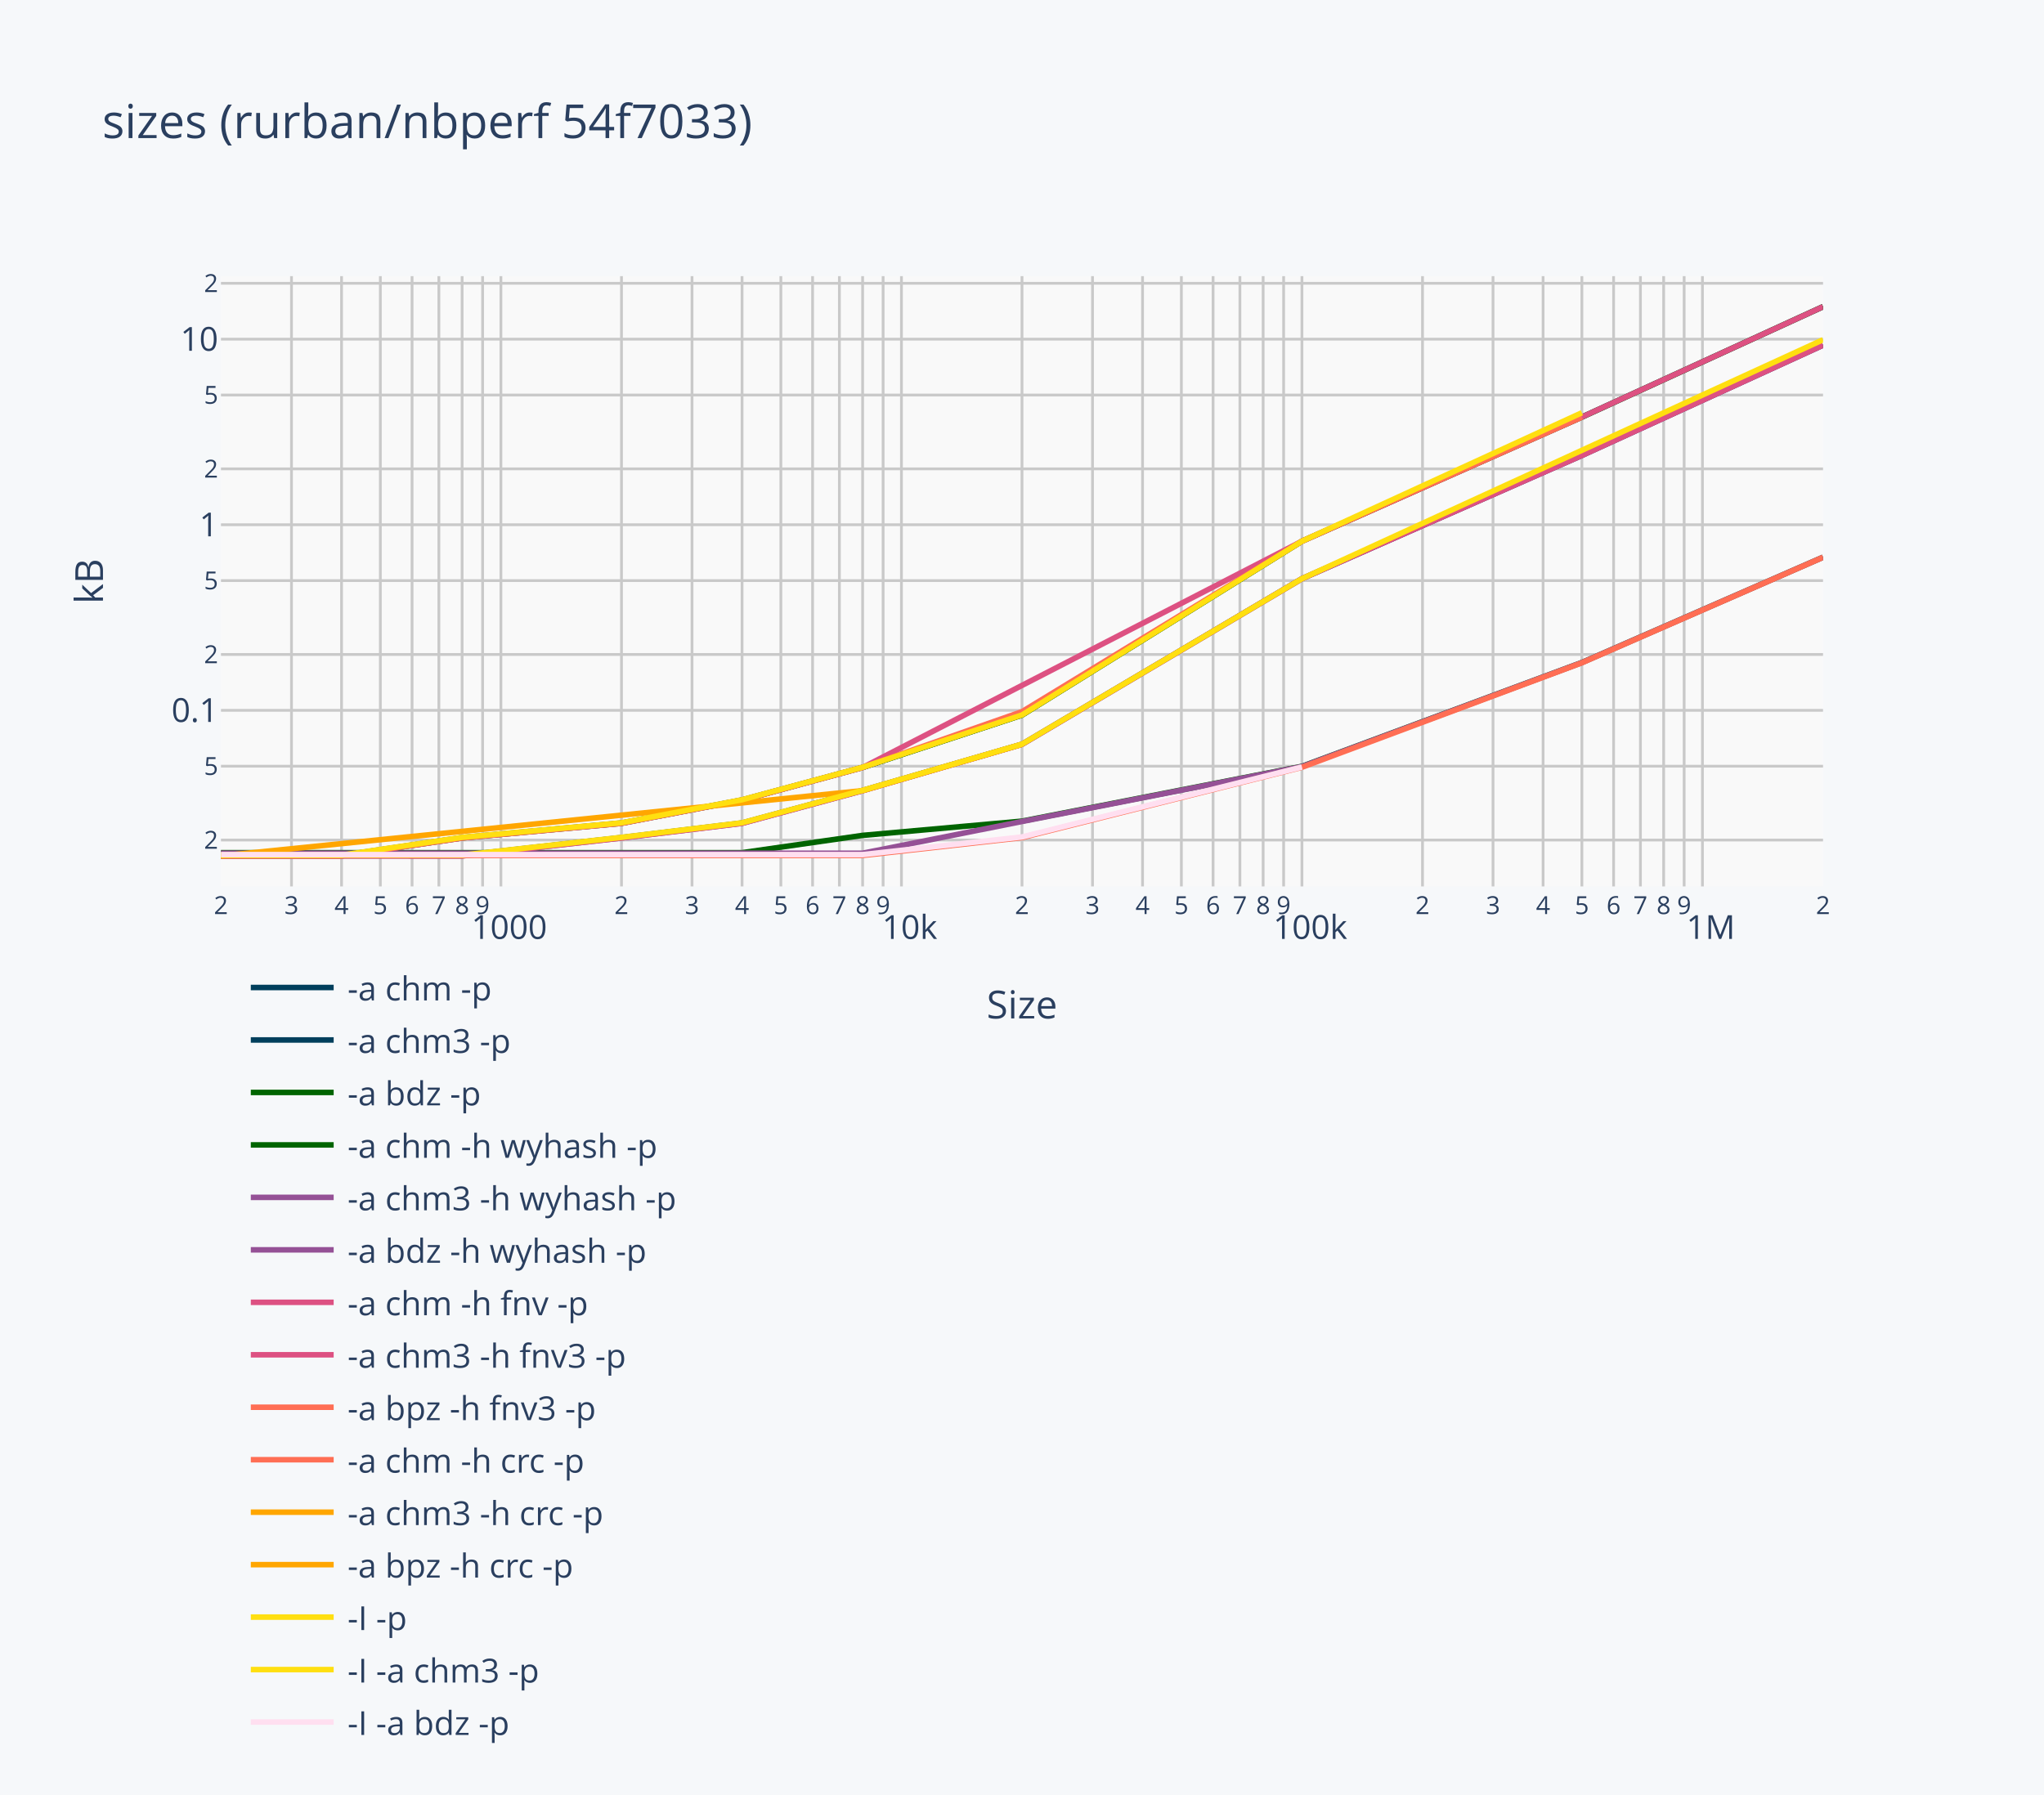
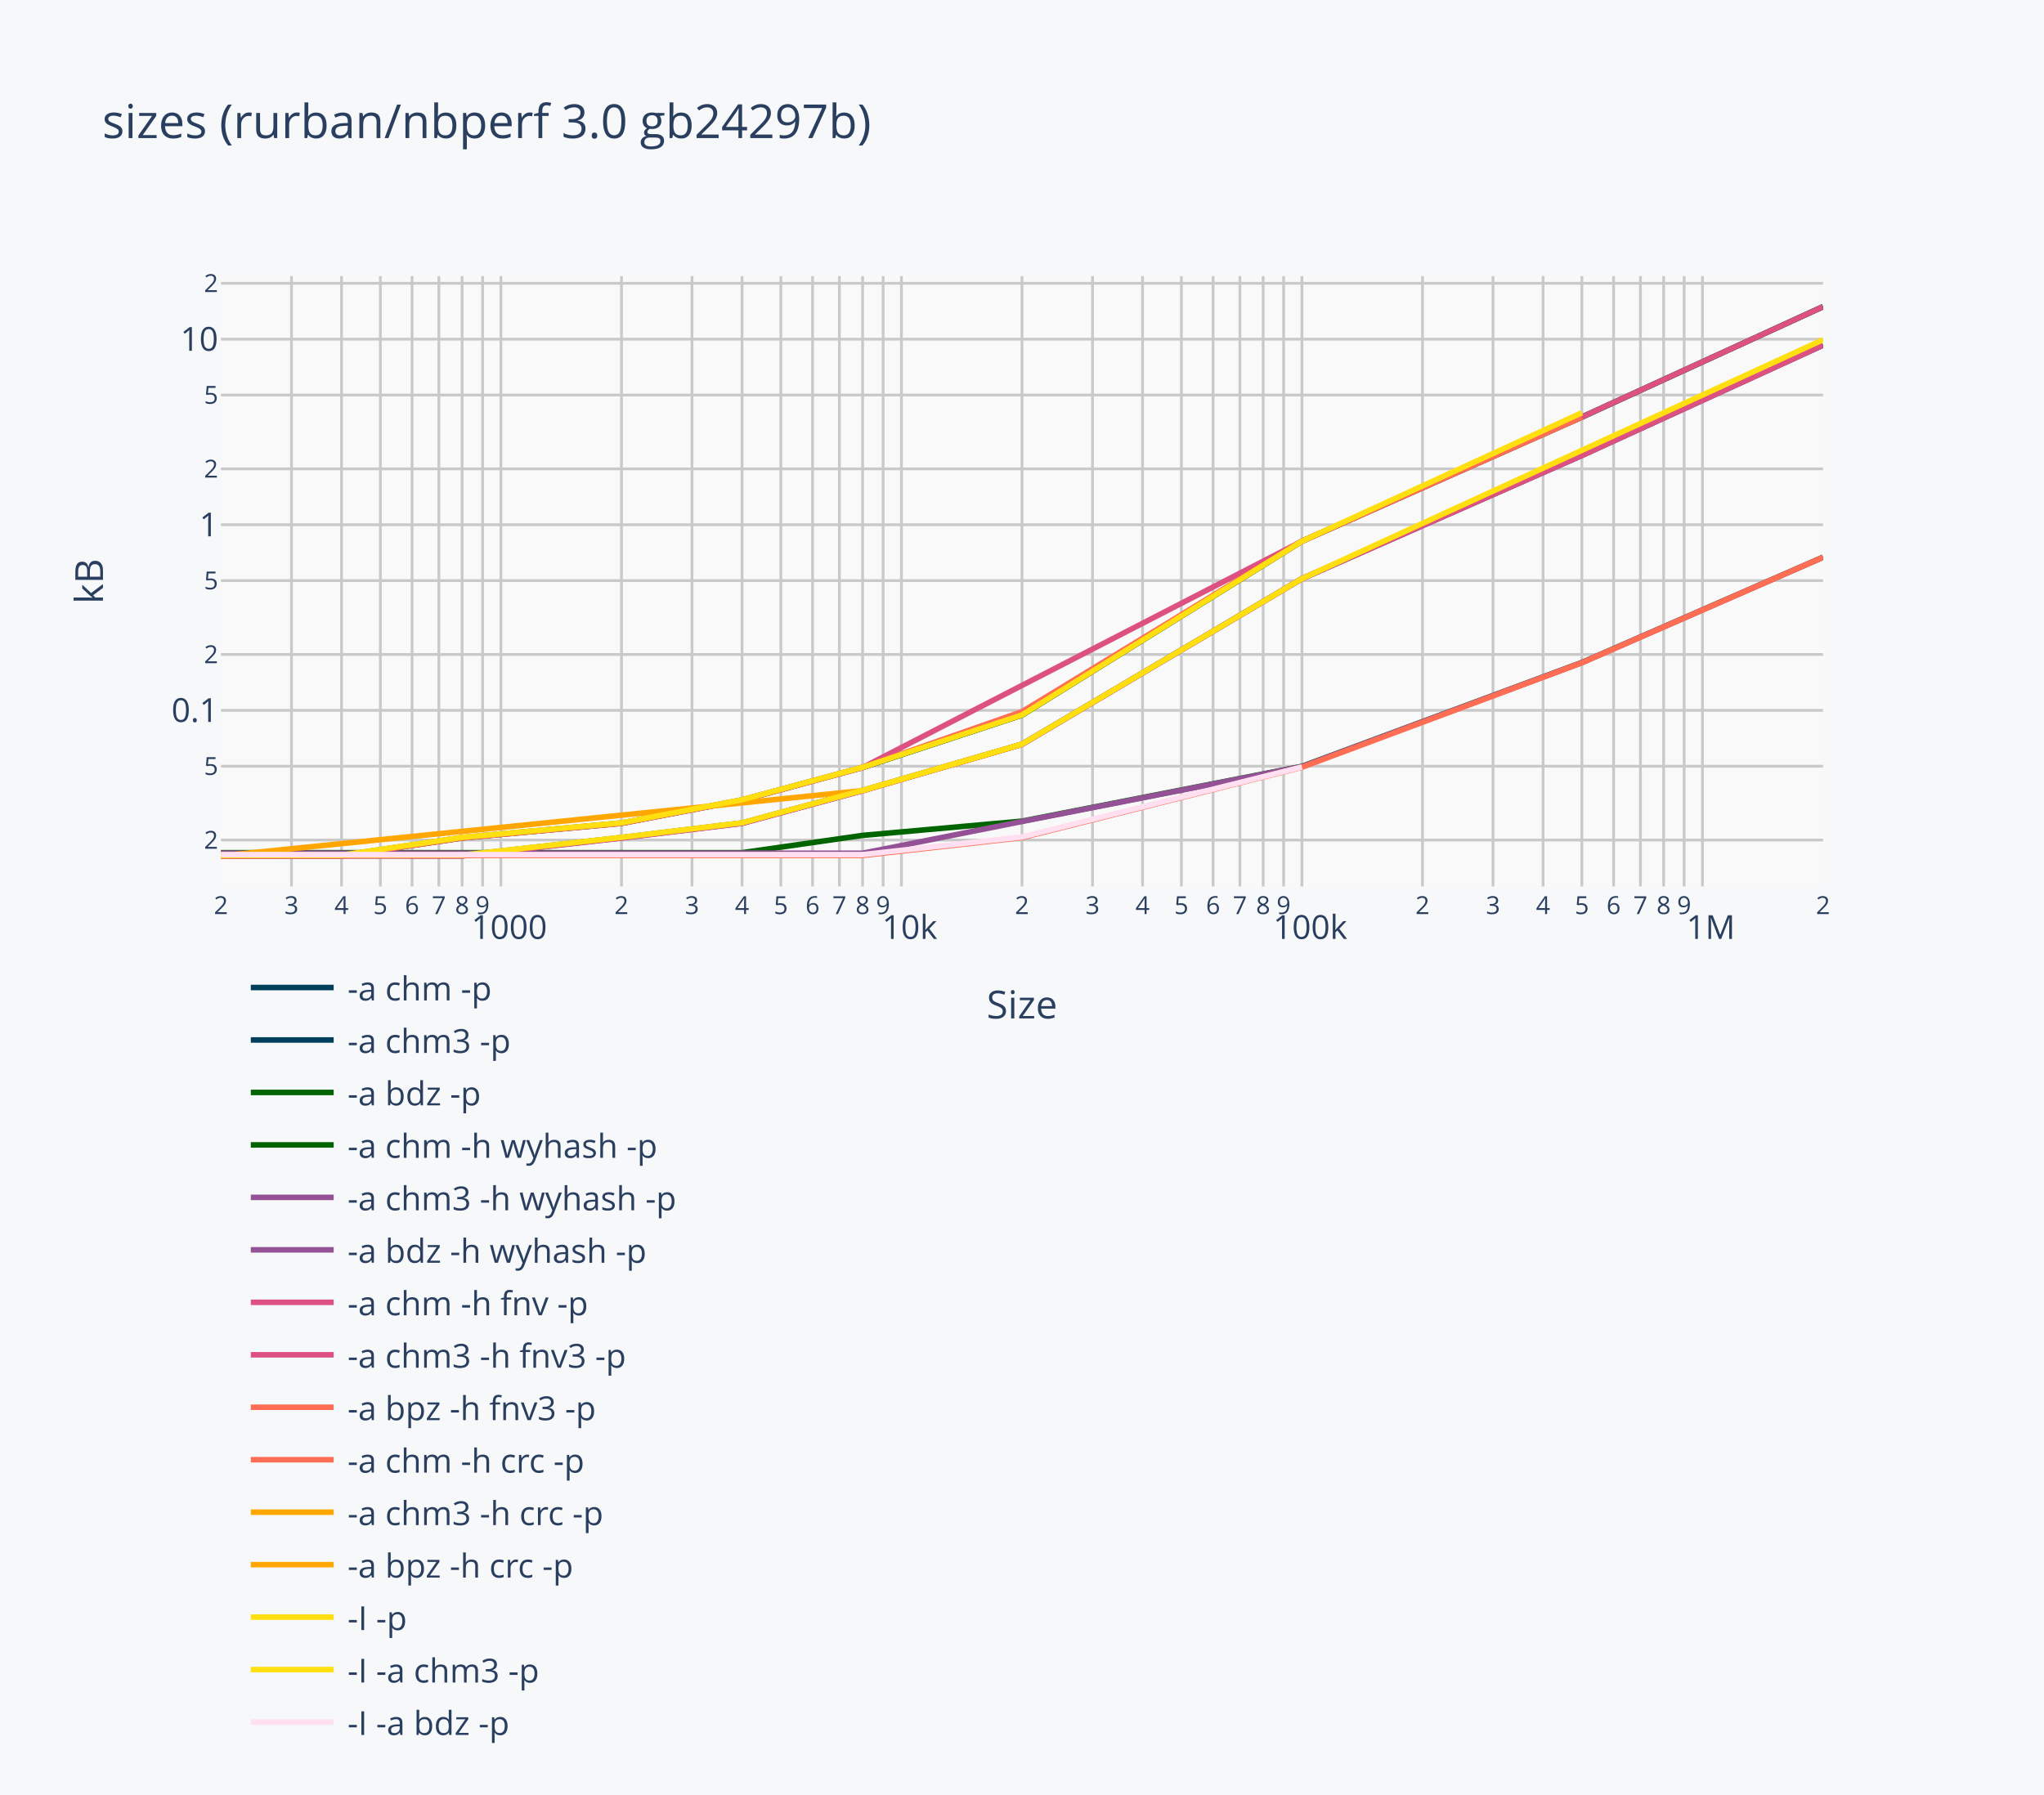
<svg xmlns="http://www.w3.org/2000/svg" class="main-svg" width="740" height="650" style="" viewBox="0 0 740 650">
  <rect x="0" y="0" width="740" height="650" style="fill: rgb(246, 248, 250); fill-opacity: 1;" />
-   <defs id="defs-1f89d2">
+   <defs id="defs-fa2afa">
    <g class="clips">
-       <clipPath id="clip1f89d2xyplot" class="plotclip">
+       <clipPath id="clipfa2afaxyplot" class="plotclip">
        <rect width="580" height="221" />
      </clipPath>
-       <clipPath class="axesclip" id="clip1f89d2x">
+       <clipPath class="axesclip" id="clipfa2afax">
        <rect x="80" y="0" width="580" height="650" />
      </clipPath>
-       <clipPath class="axesclip" id="clip1f89d2y">
+       <clipPath class="axesclip" id="clipfa2afay">
        <rect x="0" y="100" width="740" height="221" />
      </clipPath>
-       <clipPath class="axesclip" id="clip1f89d2xy">
+       <clipPath class="axesclip" id="clipfa2afaxy">
        <rect x="80" y="100" width="580" height="221" />
      </clipPath>
    </g>
    <g class="gradients" />
    <g class="patterns" />
  </defs>
  <g class="bglayer">
    <rect class="bg" x="80" y="100" width="580" height="221" style="fill: rgb(249, 249, 249); fill-opacity: 1; stroke-width: 0;" />
  </g>
  <g class="layer-below">
    <g class="imagelayer" />
    <g class="shapelayer" />
  </g>
  <g class="cartesianlayer">
    <g class="subplot xy">
      <g class="layer-subplot">
        <g class="shapelayer" />
        <g class="imagelayer" />
      </g>
      <g class="minor-gridlayer">
        <g class="x" />
        <g class="y" />
      </g>
      <g class="gridlayer">
        <g class="x">
          <path class="xgrid crisp" transform="translate(105.53,0)" d="M0,100v221" style="stroke: rgb(201, 201, 201); stroke-opacity: 1; stroke-width: 1px;" />
          <path class="xgrid crisp" transform="translate(123.65,0)" d="M0,100v221" style="stroke: rgb(201, 201, 201); stroke-opacity: 1; stroke-width: 1px;" />
          <path class="xgrid crisp" transform="translate(137.7,0)" d="M0,100v221" style="stroke: rgb(201, 201, 201); stroke-opacity: 1; stroke-width: 1px;" />
          <path class="xgrid crisp" transform="translate(149.18,0)" d="M0,100v221" style="stroke: rgb(201, 201, 201); stroke-opacity: 1; stroke-width: 1px;" />
          <path class="xgrid crisp" transform="translate(158.89,0)" d="M0,100v221" style="stroke: rgb(201, 201, 201); stroke-opacity: 1; stroke-width: 1px;" />
          <path class="xgrid crisp" transform="translate(167.3,0)" d="M0,100v221" style="stroke: rgb(201, 201, 201); stroke-opacity: 1; stroke-width: 1px;" />
          <path class="xgrid crisp" transform="translate(174.72,0)" d="M0,100v221" style="stroke: rgb(201, 201, 201); stroke-opacity: 1; stroke-width: 1px;" />
          <path class="xgrid crisp" transform="translate(181.35,0)" d="M0,100v221" style="stroke: rgb(201, 201, 201); stroke-opacity: 1; stroke-width: 1px;" />
          <path class="xgrid crisp" transform="translate(225,0)" d="M0,100v221" style="stroke: rgb(201, 201, 201); stroke-opacity: 1; stroke-width: 1px;" />
          <path class="xgrid crisp" transform="translate(250.53,0)" d="M0,100v221" style="stroke: rgb(201, 201, 201); stroke-opacity: 1; stroke-width: 1px;" />
          <path class="xgrid crisp" transform="translate(268.65,0)" d="M0,100v221" style="stroke: rgb(201, 201, 201); stroke-opacity: 1; stroke-width: 1px;" />
          <path class="xgrid crisp" transform="translate(282.7,0)" d="M0,100v221" style="stroke: rgb(201, 201, 201); stroke-opacity: 1; stroke-width: 1px;" />
          <path class="xgrid crisp" transform="translate(294.18,0)" d="M0,100v221" style="stroke: rgb(201, 201, 201); stroke-opacity: 1; stroke-width: 1px;" />
          <path class="xgrid crisp" transform="translate(303.89,0)" d="M0,100v221" style="stroke: rgb(201, 201, 201); stroke-opacity: 1; stroke-width: 1px;" />
          <path class="xgrid crisp" transform="translate(312.3,0)" d="M0,100v221" style="stroke: rgb(201, 201, 201); stroke-opacity: 1; stroke-width: 1px;" />
          <path class="xgrid crisp" transform="translate(319.72,0)" d="M0,100v221" style="stroke: rgb(201, 201, 201); stroke-opacity: 1; stroke-width: 1px;" />
          <path class="xgrid crisp" transform="translate(326.35,0)" d="M0,100v221" style="stroke: rgb(201, 201, 201); stroke-opacity: 1; stroke-width: 1px;" />
          <path class="xgrid crisp" transform="translate(370,0)" d="M0,100v221" style="stroke: rgb(201, 201, 201); stroke-opacity: 1; stroke-width: 1px;" />
          <path class="xgrid crisp" transform="translate(395.53,0)" d="M0,100v221" style="stroke: rgb(201, 201, 201); stroke-opacity: 1; stroke-width: 1px;" />
          <path class="xgrid crisp" transform="translate(413.65,0)" d="M0,100v221" style="stroke: rgb(201, 201, 201); stroke-opacity: 1; stroke-width: 1px;" />
          <path class="xgrid crisp" transform="translate(427.7,0)" d="M0,100v221" style="stroke: rgb(201, 201, 201); stroke-opacity: 1; stroke-width: 1px;" />
          <path class="xgrid crisp" transform="translate(439.18,0)" d="M0,100v221" style="stroke: rgb(201, 201, 201); stroke-opacity: 1; stroke-width: 1px;" />
          <path class="xgrid crisp" transform="translate(448.89,0)" d="M0,100v221" style="stroke: rgb(201, 201, 201); stroke-opacity: 1; stroke-width: 1px;" />
          <path class="xgrid crisp" transform="translate(457.3,0)" d="M0,100v221" style="stroke: rgb(201, 201, 201); stroke-opacity: 1; stroke-width: 1px;" />
          <path class="xgrid crisp" transform="translate(464.72,0)" d="M0,100v221" style="stroke: rgb(201, 201, 201); stroke-opacity: 1; stroke-width: 1px;" />
          <path class="xgrid crisp" transform="translate(471.35,0)" d="M0,100v221" style="stroke: rgb(201, 201, 201); stroke-opacity: 1; stroke-width: 1px;" />
          <path class="xgrid crisp" transform="translate(515,0)" d="M0,100v221" style="stroke: rgb(201, 201, 201); stroke-opacity: 1; stroke-width: 1px;" />
          <path class="xgrid crisp" transform="translate(540.53,0)" d="M0,100v221" style="stroke: rgb(201, 201, 201); stroke-opacity: 1; stroke-width: 1px;" />
          <path class="xgrid crisp" transform="translate(558.65,0)" d="M0,100v221" style="stroke: rgb(201, 201, 201); stroke-opacity: 1; stroke-width: 1px;" />
          <path class="xgrid crisp" transform="translate(572.7,0)" d="M0,100v221" style="stroke: rgb(201, 201, 201); stroke-opacity: 1; stroke-width: 1px;" />
          <path class="xgrid crisp" transform="translate(584.18,0)" d="M0,100v221" style="stroke: rgb(201, 201, 201); stroke-opacity: 1; stroke-width: 1px;" />
          <path class="xgrid crisp" transform="translate(593.89,0)" d="M0,100v221" style="stroke: rgb(201, 201, 201); stroke-opacity: 1; stroke-width: 1px;" />
          <path class="xgrid crisp" transform="translate(602.3,0)" d="M0,100v221" style="stroke: rgb(201, 201, 201); stroke-opacity: 1; stroke-width: 1px;" />
          <path class="xgrid crisp" transform="translate(609.72,0)" d="M0,100v221" style="stroke: rgb(201, 201, 201); stroke-opacity: 1; stroke-width: 1px;" />
          <path class="xgrid crisp" transform="translate(616.35,0)" d="M0,100v221" style="stroke: rgb(201, 201, 201); stroke-opacity: 1; stroke-width: 1px;" />
        </g>
        <g class="y">
          <path class="ygrid crisp" transform="translate(0,304.2)" d="M80,0h580" style="stroke: rgb(201, 201, 201); stroke-opacity: 1; stroke-width: 1px;" />
          <path class="ygrid crisp" transform="translate(0,277.46)" d="M80,0h580" style="stroke: rgb(201, 201, 201); stroke-opacity: 1; stroke-width: 1px;" />
          <path class="ygrid crisp" transform="translate(0,257.23)" d="M80,0h580" style="stroke: rgb(201, 201, 201); stroke-opacity: 1; stroke-width: 1px;" />
          <path class="ygrid crisp" transform="translate(0,237)" d="M80,0h580" style="stroke: rgb(201, 201, 201); stroke-opacity: 1; stroke-width: 1px;" />
          <path class="ygrid crisp" transform="translate(0,210.25)" d="M80,0h580" style="stroke: rgb(201, 201, 201); stroke-opacity: 1; stroke-width: 1px;" />
          <path class="ygrid crisp" transform="translate(0,190.02)" d="M80,0h580" style="stroke: rgb(201, 201, 201); stroke-opacity: 1; stroke-width: 1px;" />
          <path class="ygrid crisp" transform="translate(0,169.79)" d="M80,0h580" style="stroke: rgb(201, 201, 201); stroke-opacity: 1; stroke-width: 1px;" />
          <path class="ygrid crisp" transform="translate(0,143.05)" d="M80,0h580" style="stroke: rgb(201, 201, 201); stroke-opacity: 1; stroke-width: 1px;" />
          <path class="ygrid crisp" transform="translate(0,122.82)" d="M80,0h580" style="stroke: rgb(201, 201, 201); stroke-opacity: 1; stroke-width: 1px;" />
          <path class="ygrid crisp" transform="translate(0,102.59)" d="M80,0h580" style="stroke: rgb(201, 201, 201); stroke-opacity: 1; stroke-width: 1px;" />
        </g>
      </g>
      <g class="zerolinelayer" />
      <path class="xlines-below" />
      <path class="ylines-below" />
      <g class="overlines-below" />
      <g class="xaxislayer-below" />
      <g class="yaxislayer-below" />
      <g class="overaxes-below" />
-       <g class="plot" transform="translate(80,100)" clip-path="url(#clip1f89d2xyplot)">
+       <g class="plot" transform="translate(80,100)" clip-path="url(#clipfa2afaxyplot)">
        <g class="scatterlayer mlayer">
-           <g class="trace scatter trace8a7c99" style="stroke-miterlimit: 2; opacity: 1;">
+           <g class="trace scatter tracedfbc2d" style="stroke-miterlimit: 2; opacity: 1;">
            <g class="fills" />
            <g class="errorbars" />
            <g class="lines">
              <path class="js-line" d="M0,209.77L43.65,209.77L87.3,203.3L145,198.01L188.65,189.66L232.3,177.87L290,158.92L391.35,95.98L492.7,51.02L580,11.06" style="vector-effect: non-scaling-stroke; fill: none; stroke: rgb(0, 63, 92); stroke-opacity: 1; stroke-width: 2px; opacity: 1;" />
            </g>
            <g class="points" />
            <g class="text" />
          </g>
-           <g class="trace scatter trace278787" style="stroke-miterlimit: 2; opacity: 1;">
+           <g class="trace scatter trace2e93cf" style="stroke-miterlimit: 2; opacity: 1;">
            <g class="fills" />
            <g class="errorbars" />
            <g class="lines">
              <path class="js-line" d="M0,209.75L87.3,209.75L145,203.29L188.65,198.01L232.3,186.23L290,169.49L391.35,109.55L492.7,64.92L580,24.98" style="vector-effect: non-scaling-stroke; fill: none; stroke: rgb(0, 63, 92); stroke-opacity: 1; stroke-width: 2px; opacity: 1;" />
            </g>
            <g class="points" />
            <g class="text" />
          </g>
-           <g class="trace scatter trace02f737" style="stroke-miterlimit: 2; opacity: 1;">
+           <g class="trace scatter trace9381ac" style="stroke-miterlimit: 2; opacity: 1;">
            <g class="fills" />
            <g class="errorbars" />
            <g class="lines">
              <path class="js-line" d="M0,208.78L188.65,208.78L232.3,202.51L290,197.35L391.35,177.51L492.7,139.91L580,101.78" style="vector-effect: non-scaling-stroke; fill: none; stroke: rgb(0, 100, 0); stroke-opacity: 1; stroke-width: 2px; opacity: 1;" />
            </g>
            <g class="points" />
            <g class="text" />
          </g>
-           <g class="trace scatter tracec1e7f3" style="stroke-miterlimit: 2; opacity: 1;">
+           <g class="trace scatter trace7bec4c" style="stroke-miterlimit: 2; opacity: 1;">
            <g class="fills" />
            <g class="errorbars" />
            <g class="lines">
              <path class="js-line" d="M0,209.94L43.65,209.95L87.3,203.45L145,198.14L188.65,189.76L232.3,177.93L290,158.96L391.35,95.99L492.7,51.05L580,11.05" style="vector-effect: non-scaling-stroke; fill: none; stroke: rgb(0, 100, 0); stroke-opacity: 1; stroke-width: 2px; opacity: 1;" />
            </g>
            <g class="points" />
            <g class="text" />
          </g>
-           <g class="trace scatter trace466097" style="stroke-miterlimit: 2; opacity: 1;">
+           <g class="trace scatter trace48f3a8" style="stroke-miterlimit: 2; opacity: 1;">
            <g class="fills" />
            <g class="errorbars" />
            <g class="lines">
              <path class="js-line" d="M0,209.94L87.3,209.95L145,203.45L188.65,198.14L232.3,186.32L290,169.54L391.35,109.56L492.7,64.92L580,24.98" style="vector-effect: non-scaling-stroke; fill: none; stroke: rgb(149, 81, 150); stroke-opacity: 1; stroke-width: 2px; opacity: 1;" />
            </g>
            <g class="points" />
            <g class="text" />
          </g>
-           <g class="trace scatter trace8403a3" style="stroke-miterlimit: 2; opacity: 1;">
+           <g class="trace scatter traceb28327" style="stroke-miterlimit: 2; opacity: 1;">
            <g class="fills" />
            <g class="errorbars" />
            <g class="lines">
              <path class="js-line" d="M0,208.96L232.3,208.97L290,197.48L391.35,177.58L492.7,139.93L580,101.79" style="vector-effect: non-scaling-stroke; fill: none; stroke: rgb(149, 81, 150); stroke-opacity: 1; stroke-width: 2px; opacity: 1;" />
            </g>
            <g class="points" />
            <g class="text" />
          </g>
-           <g class="trace scatter tracef477e6" style="stroke-miterlimit: 2; opacity: 1;">
+           <g class="trace scatter trace9c561f" style="stroke-miterlimit: 2; opacity: 1;">
            <g class="fills" />
            <g class="errorbars" />
            <g class="lines">
              <path class="js-line" d="M0,209.94L43.65,209.95L87.3,203.45L145,198.14L188.65,189.76L232.3,177.93L391.35,95.99L492.7,51.02L580,11.06" style="vector-effect: non-scaling-stroke; fill: none; stroke: rgb(221, 81, 130); stroke-opacity: 1; stroke-width: 2px; opacity: 1;" />
            </g>
            <g class="points" />
            <g class="text" />
          </g>
-           <g class="trace scatter trace610593" style="stroke-miterlimit: 2; opacity: 1;">
+           <g class="trace scatter traceb90c61" style="stroke-miterlimit: 2; opacity: 1;">
            <g class="fills" />
            <g class="errorbars" />
            <g class="lines">
              <path class="js-line" d="M0,209.94L87.3,209.95L145,203.45L188.65,198.14L232.3,186.32L290,169.54L391.35,109.56L492.7,64.92L580,24.98" style="vector-effect: non-scaling-stroke; fill: none; stroke: rgb(221, 81, 130); stroke-opacity: 1; stroke-width: 2px; opacity: 1;" />
            </g>
            <g class="points" />
            <g class="text" />
          </g>
-           <g class="trace scatter trace4cdbfb" style="stroke-miterlimit: 2; opacity: 1;">
+           <g class="trace scatter traced0227f" style="stroke-miterlimit: 2; opacity: 1;">
            <g class="fills" />
            <g class="errorbars" />
            <g class="lines">
              <path class="js-line" d="M0,209.77L232.3,209.78L290,203.32L391.35,177.85L492.7,140.01L580,101.81" style="vector-effect: non-scaling-stroke; fill: none; stroke: rgb(255, 110, 84); stroke-opacity: 1; stroke-width: 2px; opacity: 1;" />
            </g>
            <g class="points" />
            <g class="text" />
          </g>
-           <g class="trace scatter trace96bb5c" style="stroke-miterlimit: 2; opacity: 1;">
+           <g class="trace scatter traceaedf49" style="stroke-miterlimit: 2; opacity: 1;">
            <g class="fills" />
            <g class="errorbars" />
            <g class="lines">
              <path class="js-line" d="M0,209.94L43.65,209.89L87.3,203.41L145,198.1L188.65,189.73L232.3,177.91L290,157.71L391.35,95.99L492.7,51.05" style="vector-effect: non-scaling-stroke; fill: none; stroke: rgb(255, 110, 84); stroke-opacity: 1; stroke-width: 2px; opacity: 1;" />
            </g>
            <g class="points" />
            <g class="text" />
          </g>
-           <g class="trace scatter tracecb1f17" style="stroke-miterlimit: 2; opacity: 1;">
+           <g class="trace scatter trace888eb0" style="stroke-miterlimit: 2; opacity: 1;">
            <g class="fills" />
            <g class="errorbars" />
            <g class="lines">
              <path class="js-line" d="M0,209.94L232.3,186.3L290,169.53" style="vector-effect: non-scaling-stroke; fill: none; stroke: rgb(255, 166, 0); stroke-opacity: 1; stroke-width: 2px; opacity: 1;" />
            </g>
            <g class="points" />
            <g class="text" />
          </g>
-           <g class="trace scatter traceceb285" style="stroke-miterlimit: 2; opacity: 1;">
+           <g class="trace scatter trace1e65ff" style="stroke-miterlimit: 2; opacity: 1;">
            <g class="fills" />
            <g class="errorbars" />
            <g class="lines">
              <path class="js-line" d="M0,209.82L43.65,209.71" style="vector-effect: non-scaling-stroke; fill: none; stroke: rgb(255, 166, 0); stroke-opacity: 1; stroke-width: 2px; opacity: 1;" />
            </g>
            <g class="points" />
            <g class="text" />
          </g>
-           <g class="trace scatter trace22126c" style="stroke-miterlimit: 2; opacity: 1;">
+           <g class="trace scatter tracecacab0" style="stroke-miterlimit: 2; opacity: 1;">
            <g class="fills" />
            <g class="errorbars" />
            <g class="lines">
              <path class="js-line" d="M0,209.67L43.65,209.67L87.3,203.22L145,197.95L188.65,189.61L232.3,177.84L290,158.91L391.35,95.98L492.7,49.46" style="vector-effect: non-scaling-stroke; fill: none; stroke: rgb(255, 223, 16); stroke-opacity: 1; stroke-width: 2px; opacity: 1;" />
            </g>
            <g class="points" />
            <g class="text" />
          </g>
-           <g class="trace scatter traceb2ce0b" style="stroke-miterlimit: 2; opacity: 1;">
+           <g class="trace scatter trace343d29" style="stroke-miterlimit: 2; opacity: 1;">
            <g class="fills" />
            <g class="errorbars" />
            <g class="lines">
              <path class="js-line" d="M0,209.67L87.3,209.67L145,203.22L188.65,197.95L232.3,186.2L290,169.47L391.35,109.55L580,23.02" style="vector-effect: non-scaling-stroke; fill: none; stroke: rgb(255, 223, 16); stroke-opacity: 1; stroke-width: 2px; opacity: 1;" />
            </g>
            <g class="points" />
            <g class="text" />
          </g>
-           <g class="trace scatter trace2ce27e" style="stroke-miterlimit: 2; opacity: 1;">
+           <g class="trace scatter tracee4df48" style="stroke-miterlimit: 2; opacity: 1;">
            <g class="fills" />
            <g class="errorbars" />
            <g class="lines">
              <path class="js-line" d="M0,209.48L232.3,209.48L290,203.08L391.35,177.75" style="vector-effect: non-scaling-stroke; fill: none; stroke: rgb(255, 223, 240); stroke-opacity: 1; stroke-width: 2px; opacity: 1;" />
            </g>
            <g class="points" />
            <g class="text" />
          </g>
        </g>
      </g>
      <g class="overplot" />
      <path class="xlines-above crisp" d="M0,0" style="fill: none;" />
      <path class="ylines-above crisp" d="M0,0" style="fill: none;" />
      <g class="overlines-above" />
      <g class="xaxislayer-above">
        <g class="xtick">
          <text text-anchor="middle" x="0" y="331" transform="translate(80,0)" style="font-family: 'Open Sans', verdana, arial, sans-serif; font-size: 9px; fill: rgb(42, 63, 95); fill-opacity: 1; white-space: pre; opacity: 1;">2</text>
        </g>
        <g class="xtick">
          <text text-anchor="middle" x="0" y="331" style="font-family: 'Open Sans', verdana, arial, sans-serif; font-size: 9px; fill: rgb(42, 63, 95); fill-opacity: 1; white-space: pre; opacity: 1;" transform="translate(105.53,0)">3</text>
        </g>
        <g class="xtick">
          <text text-anchor="middle" x="0" y="331" style="font-family: 'Open Sans', verdana, arial, sans-serif; font-size: 9px; fill: rgb(42, 63, 95); fill-opacity: 1; white-space: pre; opacity: 1;" transform="translate(123.65,0)">4</text>
        </g>
        <g class="xtick">
          <text text-anchor="middle" x="0" y="331" style="font-family: 'Open Sans', verdana, arial, sans-serif; font-size: 9px; fill: rgb(42, 63, 95); fill-opacity: 1; white-space: pre; opacity: 1;" transform="translate(137.7,0)">5</text>
        </g>
        <g class="xtick">
          <text text-anchor="middle" x="0" y="331" style="font-family: 'Open Sans', verdana, arial, sans-serif; font-size: 9px; fill: rgb(42, 63, 95); fill-opacity: 1; white-space: pre; opacity: 1;" transform="translate(149.18,0)">6</text>
        </g>
        <g class="xtick">
          <text text-anchor="middle" x="0" y="331" style="font-family: 'Open Sans', verdana, arial, sans-serif; font-size: 9px; fill: rgb(42, 63, 95); fill-opacity: 1; white-space: pre; opacity: 1;" transform="translate(158.89,0)">7</text>
        </g>
        <g class="xtick">
          <text text-anchor="middle" x="0" y="331" style="font-family: 'Open Sans', verdana, arial, sans-serif; font-size: 9px; fill: rgb(42, 63, 95); fill-opacity: 1; white-space: pre; opacity: 1;" transform="translate(167.3,0)">8</text>
        </g>
        <g class="xtick">
          <text text-anchor="middle" x="0" y="331" style="font-family: 'Open Sans', verdana, arial, sans-serif; font-size: 9px; fill: rgb(42, 63, 95); fill-opacity: 1; white-space: pre; opacity: 1;" transform="translate(174.72,0)">9</text>
        </g>
        <g class="xtick">
          <text text-anchor="middle" x="3" y="340" style="font-family: 'Open Sans', verdana, arial, sans-serif; font-size: 12px; fill: rgb(42, 63, 95); fill-opacity: 1; white-space: pre; opacity: 1;" transform="translate(181.35,0)">1000</text>
        </g>
        <g class="xtick">
          <text text-anchor="middle" x="0" y="331" style="font-family: 'Open Sans', verdana, arial, sans-serif; font-size: 9px; fill: rgb(42, 63, 95); fill-opacity: 1; white-space: pre; opacity: 1;" transform="translate(225,0)">2</text>
        </g>
        <g class="xtick">
          <text text-anchor="middle" x="0" y="331" style="font-family: 'Open Sans', verdana, arial, sans-serif; font-size: 9px; fill: rgb(42, 63, 95); fill-opacity: 1; white-space: pre; opacity: 1;" transform="translate(250.53,0)">3</text>
        </g>
        <g class="xtick">
          <text text-anchor="middle" x="0" y="331" style="font-family: 'Open Sans', verdana, arial, sans-serif; font-size: 9px; fill: rgb(42, 63, 95); fill-opacity: 1; white-space: pre; opacity: 1;" transform="translate(268.65,0)">4</text>
        </g>
        <g class="xtick">
          <text text-anchor="middle" x="0" y="331" style="font-family: 'Open Sans', verdana, arial, sans-serif; font-size: 9px; fill: rgb(42, 63, 95); fill-opacity: 1; white-space: pre; opacity: 1;" transform="translate(282.7,0)">5</text>
        </g>
        <g class="xtick">
          <text text-anchor="middle" x="0" y="331" style="font-family: 'Open Sans', verdana, arial, sans-serif; font-size: 9px; fill: rgb(42, 63, 95); fill-opacity: 1; white-space: pre; opacity: 1;" transform="translate(294.18,0)">6</text>
        </g>
        <g class="xtick">
          <text text-anchor="middle" x="0" y="331" style="font-family: 'Open Sans', verdana, arial, sans-serif; font-size: 9px; fill: rgb(42, 63, 95); fill-opacity: 1; white-space: pre; opacity: 1;" transform="translate(303.89,0)">7</text>
        </g>
        <g class="xtick">
          <text text-anchor="middle" x="0" y="331" style="font-family: 'Open Sans', verdana, arial, sans-serif; font-size: 9px; fill: rgb(42, 63, 95); fill-opacity: 1; white-space: pre; opacity: 1;" transform="translate(312.3,0)">8</text>
        </g>
        <g class="xtick">
          <text text-anchor="middle" x="0" y="331" style="font-family: 'Open Sans', verdana, arial, sans-serif; font-size: 9px; fill: rgb(42, 63, 95); fill-opacity: 1; white-space: pre; opacity: 1;" transform="translate(319.72,0)">9</text>
        </g>
        <g class="xtick">
          <text text-anchor="middle" x="3" y="340" style="font-family: 'Open Sans', verdana, arial, sans-serif; font-size: 12px; fill: rgb(42, 63, 95); fill-opacity: 1; white-space: pre; opacity: 1;" transform="translate(326.35,0)">10k</text>
        </g>
        <g class="xtick">
          <text text-anchor="middle" x="0" y="331" style="font-family: 'Open Sans', verdana, arial, sans-serif; font-size: 9px; fill: rgb(42, 63, 95); fill-opacity: 1; white-space: pre; opacity: 1;" transform="translate(370,0)">2</text>
        </g>
        <g class="xtick">
          <text text-anchor="middle" x="0" y="331" style="font-family: 'Open Sans', verdana, arial, sans-serif; font-size: 9px; fill: rgb(42, 63, 95); fill-opacity: 1; white-space: pre; opacity: 1;" transform="translate(395.53,0)">3</text>
        </g>
        <g class="xtick">
          <text text-anchor="middle" x="0" y="331" style="font-family: 'Open Sans', verdana, arial, sans-serif; font-size: 9px; fill: rgb(42, 63, 95); fill-opacity: 1; white-space: pre; opacity: 1;" transform="translate(413.65,0)">4</text>
        </g>
        <g class="xtick">
          <text text-anchor="middle" x="0" y="331" style="font-family: 'Open Sans', verdana, arial, sans-serif; font-size: 9px; fill: rgb(42, 63, 95); fill-opacity: 1; white-space: pre; opacity: 1;" transform="translate(427.7,0)">5</text>
        </g>
        <g class="xtick">
          <text text-anchor="middle" x="0" y="331" style="font-family: 'Open Sans', verdana, arial, sans-serif; font-size: 9px; fill: rgb(42, 63, 95); fill-opacity: 1; white-space: pre; opacity: 1;" transform="translate(439.18,0)">6</text>
        </g>
        <g class="xtick">
          <text text-anchor="middle" x="0" y="331" style="font-family: 'Open Sans', verdana, arial, sans-serif; font-size: 9px; fill: rgb(42, 63, 95); fill-opacity: 1; white-space: pre; opacity: 1;" transform="translate(448.89,0)">7</text>
        </g>
        <g class="xtick">
          <text text-anchor="middle" x="0" y="331" style="font-family: 'Open Sans', verdana, arial, sans-serif; font-size: 9px; fill: rgb(42, 63, 95); fill-opacity: 1; white-space: pre; opacity: 1;" transform="translate(457.3,0)">8</text>
        </g>
        <g class="xtick">
          <text text-anchor="middle" x="0" y="331" style="font-family: 'Open Sans', verdana, arial, sans-serif; font-size: 9px; fill: rgb(42, 63, 95); fill-opacity: 1; white-space: pre; opacity: 1;" transform="translate(464.72,0)">9</text>
        </g>
        <g class="xtick">
          <text text-anchor="middle" x="3" y="340" style="font-family: 'Open Sans', verdana, arial, sans-serif; font-size: 12px; fill: rgb(42, 63, 95); fill-opacity: 1; white-space: pre; opacity: 1;" transform="translate(471.35,0)">100k</text>
        </g>
        <g class="xtick">
          <text text-anchor="middle" x="0" y="331" style="font-family: 'Open Sans', verdana, arial, sans-serif; font-size: 9px; fill: rgb(42, 63, 95); fill-opacity: 1; white-space: pre; opacity: 1;" transform="translate(515,0)">2</text>
        </g>
        <g class="xtick">
          <text text-anchor="middle" x="0" y="331" style="font-family: 'Open Sans', verdana, arial, sans-serif; font-size: 9px; fill: rgb(42, 63, 95); fill-opacity: 1; white-space: pre; opacity: 1;" transform="translate(540.53,0)">3</text>
        </g>
        <g class="xtick">
          <text text-anchor="middle" x="0" y="331" style="font-family: 'Open Sans', verdana, arial, sans-serif; font-size: 9px; fill: rgb(42, 63, 95); fill-opacity: 1; white-space: pre; opacity: 1;" transform="translate(558.65,0)">4</text>
        </g>
        <g class="xtick">
          <text text-anchor="middle" x="0" y="331" style="font-family: 'Open Sans', verdana, arial, sans-serif; font-size: 9px; fill: rgb(42, 63, 95); fill-opacity: 1; white-space: pre; opacity: 1;" transform="translate(572.7,0)">5</text>
        </g>
        <g class="xtick">
          <text text-anchor="middle" x="0" y="331" style="font-family: 'Open Sans', verdana, arial, sans-serif; font-size: 9px; fill: rgb(42, 63, 95); fill-opacity: 1; white-space: pre; opacity: 1;" transform="translate(584.18,0)">6</text>
        </g>
        <g class="xtick">
          <text text-anchor="middle" x="0" y="331" style="font-family: 'Open Sans', verdana, arial, sans-serif; font-size: 9px; fill: rgb(42, 63, 95); fill-opacity: 1; white-space: pre; opacity: 1;" transform="translate(593.89,0)">7</text>
        </g>
        <g class="xtick">
          <text text-anchor="middle" x="0" y="331" style="font-family: 'Open Sans', verdana, arial, sans-serif; font-size: 9px; fill: rgb(42, 63, 95); fill-opacity: 1; white-space: pre; opacity: 1;" transform="translate(602.3,0)">8</text>
        </g>
        <g class="xtick">
          <text text-anchor="middle" x="0" y="331" style="font-family: 'Open Sans', verdana, arial, sans-serif; font-size: 9px; fill: rgb(42, 63, 95); fill-opacity: 1; white-space: pre; opacity: 1;" transform="translate(609.72,0)">9</text>
        </g>
        <g class="xtick">
          <text text-anchor="middle" x="3" y="340" style="font-family: 'Open Sans', verdana, arial, sans-serif; font-size: 12px; fill: rgb(42, 63, 95); fill-opacity: 1; white-space: pre; opacity: 1;" transform="translate(616.35,0)">1M</text>
        </g>
        <g class="xtick">
          <text text-anchor="middle" x="0" y="331" style="font-family: 'Open Sans', verdana, arial, sans-serif; font-size: 9px; fill: rgb(42, 63, 95); fill-opacity: 1; white-space: pre; opacity: 1;" transform="translate(660,0)">2</text>
        </g>
      </g>
      <g class="yaxislayer-above">
        <g class="ytick">
          <text text-anchor="end" x="79" y="3.15" transform="translate(0,304.2)" style="font-family: 'Open Sans', verdana, arial, sans-serif; font-size: 9px; fill: rgb(42, 63, 95); fill-opacity: 1; white-space: pre; opacity: 1;">2</text>
        </g>
        <g class="ytick">
          <text text-anchor="end" x="79" y="3.15" style="font-family: 'Open Sans', verdana, arial, sans-serif; font-size: 9px; fill: rgb(42, 63, 95); fill-opacity: 1; white-space: pre; opacity: 1;" transform="translate(0,277.46)">5</text>
        </g>
        <g class="ytick">
          <text text-anchor="end" x="79" y="4.2" style="font-family: 'Open Sans', verdana, arial, sans-serif; font-size: 12px; fill: rgb(42, 63, 95); fill-opacity: 1; white-space: pre; opacity: 1;" transform="translate(0,257.23)">0.1</text>
        </g>
        <g class="ytick">
          <text text-anchor="end" x="79" y="3.15" style="font-family: 'Open Sans', verdana, arial, sans-serif; font-size: 9px; fill: rgb(42, 63, 95); fill-opacity: 1; white-space: pre; opacity: 1;" transform="translate(0,237)">2</text>
        </g>
        <g class="ytick">
          <text text-anchor="end" x="79" y="3.15" style="font-family: 'Open Sans', verdana, arial, sans-serif; font-size: 9px; fill: rgb(42, 63, 95); fill-opacity: 1; white-space: pre; opacity: 1;" transform="translate(0,210.25)">5</text>
        </g>
        <g class="ytick">
          <text text-anchor="end" x="79" y="4.2" style="font-family: 'Open Sans', verdana, arial, sans-serif; font-size: 12px; fill: rgb(42, 63, 95); fill-opacity: 1; white-space: pre; opacity: 1;" transform="translate(0,190.02)">1</text>
        </g>
        <g class="ytick">
          <text text-anchor="end" x="79" y="3.15" style="font-family: 'Open Sans', verdana, arial, sans-serif; font-size: 9px; fill: rgb(42, 63, 95); fill-opacity: 1; white-space: pre; opacity: 1;" transform="translate(0,169.79)">2</text>
        </g>
        <g class="ytick">
          <text text-anchor="end" x="79" y="3.15" style="font-family: 'Open Sans', verdana, arial, sans-serif; font-size: 9px; fill: rgb(42, 63, 95); fill-opacity: 1; white-space: pre; opacity: 1;" transform="translate(0,143.05)">5</text>
        </g>
        <g class="ytick">
          <text text-anchor="end" x="79" y="4.2" style="font-family: 'Open Sans', verdana, arial, sans-serif; font-size: 12px; fill: rgb(42, 63, 95); fill-opacity: 1; white-space: pre; opacity: 1;" transform="translate(0,122.82)">10</text>
        </g>
        <g class="ytick">
          <text text-anchor="end" x="79" y="3.15" style="font-family: 'Open Sans', verdana, arial, sans-serif; font-size: 9px; fill: rgb(42, 63, 95); fill-opacity: 1; white-space: pre; opacity: 1;" transform="translate(0,102.59)">2</text>
        </g>
      </g>
      <g class="overaxes-above" />
    </g>
  </g>
  <g class="polarlayer" />
  <g class="smithlayer" />
  <g class="ternarylayer" />
  <g class="geolayer" />
  <g class="funnelarealayer" />
  <g class="pielayer" />
  <g class="iciclelayer" />
  <g class="treemaplayer" />
  <g class="sunburstlayer" />
  <g class="glimages" />
-   <defs id="topdefs-1f89d2">
+   <defs id="topdefs-fa2afa">
    <g class="clips" />
-     <clipPath id="legend1f89d2">
+     <clipPath id="legendfa2afa">
      <rect width="168" height="295" x="0" y="0" />
    </clipPath>
  </defs>
  <g class="layer-above">
    <g class="imagelayer" />
    <g class="shapelayer" />
  </g>
  <g class="infolayer">
    <g class="legend" pointer-events="all" transform="translate(85.8,343.1)">
      <rect class="bg" shape-rendering="crispEdges" width="168" height="295" x="0" y="0" style="stroke: rgb(68, 68, 68); stroke-opacity: 1; fill: rgb(246, 248, 250); fill-opacity: 1; stroke-width: 0px;" />
-       <g class="scrollbox" transform="" clip-path="url(#legend1f89d2)">
+       <g class="scrollbox" transform="" clip-path="url(#legendfa2afa)">
        <g class="groups">
          <g class="traces" transform="translate(0,14.5)" style="opacity: 1;">
            <text class="legendtext" text-anchor="start" x="40" y="4.68" style="font-family: 'Open Sans', verdana, arial, sans-serif; font-size: 12px; fill: rgb(42, 63, 95); fill-opacity: 1; white-space: pre;"> -a chm -p</text>
            <g class="layers" style="opacity: 1;">
              <g class="legendfill" />
              <g class="legendlines">
                <path class="js-line" d="M5,0h30" style="fill: none; stroke: rgb(0, 63, 92); stroke-opacity: 1; stroke-width: 2px;" />
              </g>
              <g class="legendsymbols">
                <g class="legendpoints" />
              </g>
            </g>
            <rect class="legendtoggle" x="0" y="-9.5" width="162.188" height="19" style="fill: rgb(0, 0, 0); fill-opacity: 0;" />
          </g>
          <g class="traces" transform="translate(0,33.5)" style="opacity: 1;">
            <text class="legendtext" text-anchor="start" x="40" y="4.68" style="font-family: 'Open Sans', verdana, arial, sans-serif; font-size: 12px; fill: rgb(42, 63, 95); fill-opacity: 1; white-space: pre;"> -a chm3 -p</text>
            <g class="layers" style="opacity: 1;">
              <g class="legendfill" />
              <g class="legendlines">
                <path class="js-line" d="M5,0h30" style="fill: none; stroke: rgb(0, 63, 92); stroke-opacity: 1; stroke-width: 2px;" />
              </g>
              <g class="legendsymbols">
                <g class="legendpoints" />
              </g>
            </g>
            <rect class="legendtoggle" x="0" y="-9.5" width="162.188" height="19" style="fill: rgb(0, 0, 0); fill-opacity: 0;" />
          </g>
          <g class="traces" transform="translate(0,52.5)" style="opacity: 1;">
            <text class="legendtext" text-anchor="start" x="40" y="4.68" style="font-family: 'Open Sans', verdana, arial, sans-serif; font-size: 12px; fill: rgb(42, 63, 95); fill-opacity: 1; white-space: pre;"> -a bdz -p</text>
            <g class="layers" style="opacity: 1;">
              <g class="legendfill" />
              <g class="legendlines">
                <path class="js-line" d="M5,0h30" style="fill: none; stroke: rgb(0, 100, 0); stroke-opacity: 1; stroke-width: 2px;" />
              </g>
              <g class="legendsymbols">
                <g class="legendpoints" />
              </g>
            </g>
            <rect class="legendtoggle" x="0" y="-9.5" width="162.188" height="19" style="fill: rgb(0, 0, 0); fill-opacity: 0;" />
          </g>
          <g class="traces" transform="translate(0,71.5)" style="opacity: 1;">
            <text class="legendtext" text-anchor="start" x="40" y="4.68" style="font-family: 'Open Sans', verdana, arial, sans-serif; font-size: 12px; fill: rgb(42, 63, 95); fill-opacity: 1; white-space: pre;"> -a chm -h wyhash -p</text>
            <g class="layers" style="opacity: 1;">
              <g class="legendfill" />
              <g class="legendlines">
                <path class="js-line" d="M5,0h30" style="fill: none; stroke: rgb(0, 100, 0); stroke-opacity: 1; stroke-width: 2px;" />
              </g>
              <g class="legendsymbols">
                <g class="legendpoints" />
              </g>
            </g>
            <rect class="legendtoggle" x="0" y="-9.5" width="162.188" height="19" style="fill: rgb(0, 0, 0); fill-opacity: 0;" />
          </g>
          <g class="traces" transform="translate(0,90.5)" style="opacity: 1;">
            <text class="legendtext" text-anchor="start" x="40" y="4.68" style="font-family: 'Open Sans', verdana, arial, sans-serif; font-size: 12px; fill: rgb(42, 63, 95); fill-opacity: 1; white-space: pre;"> -a chm3 -h wyhash -p</text>
            <g class="layers" style="opacity: 1;">
              <g class="legendfill" />
              <g class="legendlines">
                <path class="js-line" d="M5,0h30" style="fill: none; stroke: rgb(149, 81, 150); stroke-opacity: 1; stroke-width: 2px;" />
              </g>
              <g class="legendsymbols">
                <g class="legendpoints" />
              </g>
            </g>
            <rect class="legendtoggle" x="0" y="-9.5" width="162.188" height="19" style="fill: rgb(0, 0, 0); fill-opacity: 0;" />
          </g>
          <g class="traces" transform="translate(0,109.5)" style="opacity: 1;">
            <text class="legendtext" text-anchor="start" x="40" y="4.68" style="font-family: 'Open Sans', verdana, arial, sans-serif; font-size: 12px; fill: rgb(42, 63, 95); fill-opacity: 1; white-space: pre;"> -a bdz -h wyhash -p</text>
            <g class="layers" style="opacity: 1;">
              <g class="legendfill" />
              <g class="legendlines">
                <path class="js-line" d="M5,0h30" style="fill: none; stroke: rgb(149, 81, 150); stroke-opacity: 1; stroke-width: 2px;" />
              </g>
              <g class="legendsymbols">
                <g class="legendpoints" />
              </g>
            </g>
            <rect class="legendtoggle" x="0" y="-9.5" width="162.188" height="19" style="fill: rgb(0, 0, 0); fill-opacity: 0;" />
          </g>
          <g class="traces" transform="translate(0,128.5)" style="opacity: 1;">
            <text class="legendtext" text-anchor="start" x="40" y="4.68" style="font-family: 'Open Sans', verdana, arial, sans-serif; font-size: 12px; fill: rgb(42, 63, 95); fill-opacity: 1; white-space: pre;"> -a chm -h fnv -p</text>
            <g class="layers" style="opacity: 1;">
              <g class="legendfill" />
              <g class="legendlines">
                <path class="js-line" d="M5,0h30" style="fill: none; stroke: rgb(221, 81, 130); stroke-opacity: 1; stroke-width: 2px;" />
              </g>
              <g class="legendsymbols">
                <g class="legendpoints" />
              </g>
            </g>
            <rect class="legendtoggle" x="0" y="-9.5" width="162.188" height="19" style="fill: rgb(0, 0, 0); fill-opacity: 0;" />
          </g>
          <g class="traces" transform="translate(0,147.5)" style="opacity: 1;">
            <text class="legendtext" text-anchor="start" x="40" y="4.68" style="font-family: 'Open Sans', verdana, arial, sans-serif; font-size: 12px; fill: rgb(42, 63, 95); fill-opacity: 1; white-space: pre;"> -a chm3 -h fnv3 -p</text>
            <g class="layers" style="opacity: 1;">
              <g class="legendfill" />
              <g class="legendlines">
                <path class="js-line" d="M5,0h30" style="fill: none; stroke: rgb(221, 81, 130); stroke-opacity: 1; stroke-width: 2px;" />
              </g>
              <g class="legendsymbols">
                <g class="legendpoints" />
              </g>
            </g>
            <rect class="legendtoggle" x="0" y="-9.5" width="162.188" height="19" style="fill: rgb(0, 0, 0); fill-opacity: 0;" />
          </g>
          <g class="traces" transform="translate(0,166.5)" style="opacity: 1;">
            <text class="legendtext" text-anchor="start" x="40" y="4.68" style="font-family: 'Open Sans', verdana, arial, sans-serif; font-size: 12px; fill: rgb(42, 63, 95); fill-opacity: 1; white-space: pre;"> -a bpz -h fnv3 -p</text>
            <g class="layers" style="opacity: 1;">
              <g class="legendfill" />
              <g class="legendlines">
                <path class="js-line" d="M5,0h30" style="fill: none; stroke: rgb(255, 110, 84); stroke-opacity: 1; stroke-width: 2px;" />
              </g>
              <g class="legendsymbols">
                <g class="legendpoints" />
              </g>
            </g>
            <rect class="legendtoggle" x="0" y="-9.5" width="162.188" height="19" style="fill: rgb(0, 0, 0); fill-opacity: 0;" />
          </g>
          <g class="traces" transform="translate(0,185.5)" style="opacity: 1;">
            <text class="legendtext" text-anchor="start" x="40" y="4.68" style="font-family: 'Open Sans', verdana, arial, sans-serif; font-size: 12px; fill: rgb(42, 63, 95); fill-opacity: 1; white-space: pre;"> -a chm -h crc -p</text>
            <g class="layers" style="opacity: 1;">
              <g class="legendfill" />
              <g class="legendlines">
                <path class="js-line" d="M5,0h30" style="fill: none; stroke: rgb(255, 110, 84); stroke-opacity: 1; stroke-width: 2px;" />
              </g>
              <g class="legendsymbols">
                <g class="legendpoints" />
              </g>
            </g>
            <rect class="legendtoggle" x="0" y="-9.5" width="162.188" height="19" style="fill: rgb(0, 0, 0); fill-opacity: 0;" />
          </g>
          <g class="traces" transform="translate(0,204.5)" style="opacity: 1;">
            <text class="legendtext" text-anchor="start" x="40" y="4.68" style="font-family: 'Open Sans', verdana, arial, sans-serif; font-size: 12px; fill: rgb(42, 63, 95); fill-opacity: 1; white-space: pre;"> -a chm3 -h crc -p</text>
            <g class="layers" style="opacity: 1;">
              <g class="legendfill" />
              <g class="legendlines">
                <path class="js-line" d="M5,0h30" style="fill: none; stroke: rgb(255, 166, 0); stroke-opacity: 1; stroke-width: 2px;" />
              </g>
              <g class="legendsymbols">
                <g class="legendpoints" />
              </g>
            </g>
            <rect class="legendtoggle" x="0" y="-9.5" width="162.188" height="19" style="fill: rgb(0, 0, 0); fill-opacity: 0;" />
          </g>
          <g class="traces" transform="translate(0,223.5)" style="opacity: 1;">
            <text class="legendtext" text-anchor="start" x="40" y="4.68" style="font-family: 'Open Sans', verdana, arial, sans-serif; font-size: 12px; fill: rgb(42, 63, 95); fill-opacity: 1; white-space: pre;"> -a bpz -h crc -p</text>
            <g class="layers" style="opacity: 1;">
              <g class="legendfill" />
              <g class="legendlines">
                <path class="js-line" d="M5,0h30" style="fill: none; stroke: rgb(255, 166, 0); stroke-opacity: 1; stroke-width: 2px;" />
              </g>
              <g class="legendsymbols">
                <g class="legendpoints" />
              </g>
            </g>
            <rect class="legendtoggle" x="0" y="-9.5" width="162.188" height="19" style="fill: rgb(0, 0, 0); fill-opacity: 0;" />
          </g>
          <g class="traces" transform="translate(0,242.5)" style="opacity: 1;">
            <text class="legendtext" text-anchor="start" x="40" y="4.68" style="font-family: 'Open Sans', verdana, arial, sans-serif; font-size: 12px; fill: rgb(42, 63, 95); fill-opacity: 1; white-space: pre;"> -I -p</text>
            <g class="layers" style="opacity: 1;">
              <g class="legendfill" />
              <g class="legendlines">
                <path class="js-line" d="M5,0h30" style="fill: none; stroke: rgb(255, 223, 16); stroke-opacity: 1; stroke-width: 2px;" />
              </g>
              <g class="legendsymbols">
                <g class="legendpoints" />
              </g>
            </g>
            <rect class="legendtoggle" x="0" y="-9.5" width="162.188" height="19" style="fill: rgb(0, 0, 0); fill-opacity: 0;" />
          </g>
          <g class="traces" transform="translate(0,261.5)" style="opacity: 1;">
            <text class="legendtext" text-anchor="start" x="40" y="4.68" style="font-family: 'Open Sans', verdana, arial, sans-serif; font-size: 12px; fill: rgb(42, 63, 95); fill-opacity: 1; white-space: pre;"> -I -a chm3 -p</text>
            <g class="layers" style="opacity: 1;">
              <g class="legendfill" />
              <g class="legendlines">
                <path class="js-line" d="M5,0h30" style="fill: none; stroke: rgb(255, 223, 16); stroke-opacity: 1; stroke-width: 2px;" />
              </g>
              <g class="legendsymbols">
                <g class="legendpoints" />
              </g>
            </g>
            <rect class="legendtoggle" x="0" y="-9.5" width="162.188" height="19" style="fill: rgb(0, 0, 0); fill-opacity: 0;" />
          </g>
          <g class="traces" transform="translate(0,280.5)" style="opacity: 1;">
            <text class="legendtext" text-anchor="start" x="40" y="4.68" style="font-family: 'Open Sans', verdana, arial, sans-serif; font-size: 12px; fill: rgb(42, 63, 95); fill-opacity: 1; white-space: pre;"> -I -a bdz -p</text>
            <g class="layers" style="opacity: 1;">
              <g class="legendfill" />
              <g class="legendlines">
                <path class="js-line" d="M5,0h30" style="fill: none; stroke: rgb(255, 223, 240); stroke-opacity: 1; stroke-width: 2px;" />
              </g>
              <g class="legendsymbols">
                <g class="legendpoints" />
              </g>
            </g>
            <rect class="legendtoggle" x="0" y="-9.5" width="162.188" height="19" style="fill: rgb(0, 0, 0); fill-opacity: 0;" />
          </g>
        </g>
      </g>
      <rect class="scrollbar" rx="20" ry="3" width="0" height="0" x="0" y="0" style="fill: rgb(128, 139, 164); fill-opacity: 1;" />
    </g>
    <g class="g-gtitle">
-       <text class="gtitle" x="37" y="50" text-anchor="start" dy="0em" style="font-family: 'Open Sans', verdana, arial, sans-serif; font-size: 17px; fill: rgb(42, 63, 95); opacity: 1; font-weight: normal; white-space: pre;">sizes (rurban/nbperf 54f7033)</text>
+       <text class="gtitle" x="37" y="50" text-anchor="start" dy="0em" style="font-family: 'Open Sans', verdana, arial, sans-serif; font-size: 17px; fill: rgb(42, 63, 95); opacity: 1; font-weight: normal; white-space: pre;">sizes (rurban/nbperf 3.0 gb24297b)</text>
    </g>
    <g class="g-xtitle">
      <text class="xtitle" x="370" y="368.8" text-anchor="middle" style="font-family: 'Open Sans', verdana, arial, sans-serif; font-size: 14px; fill: rgb(42, 63, 95); opacity: 1; font-weight: normal; white-space: pre;">Size</text>
    </g>
    <g class="g-ytitle">
      <text class="ytitle" transform="rotate(-90,37.27813,210.5)" x="37.278" y="210.5" text-anchor="middle" style="font-family: 'Open Sans', verdana, arial, sans-serif; font-size: 14px; fill: rgb(42, 63, 95); opacity: 1; font-weight: normal; white-space: pre;">kB</text>
    </g>
  </g>
</svg>
